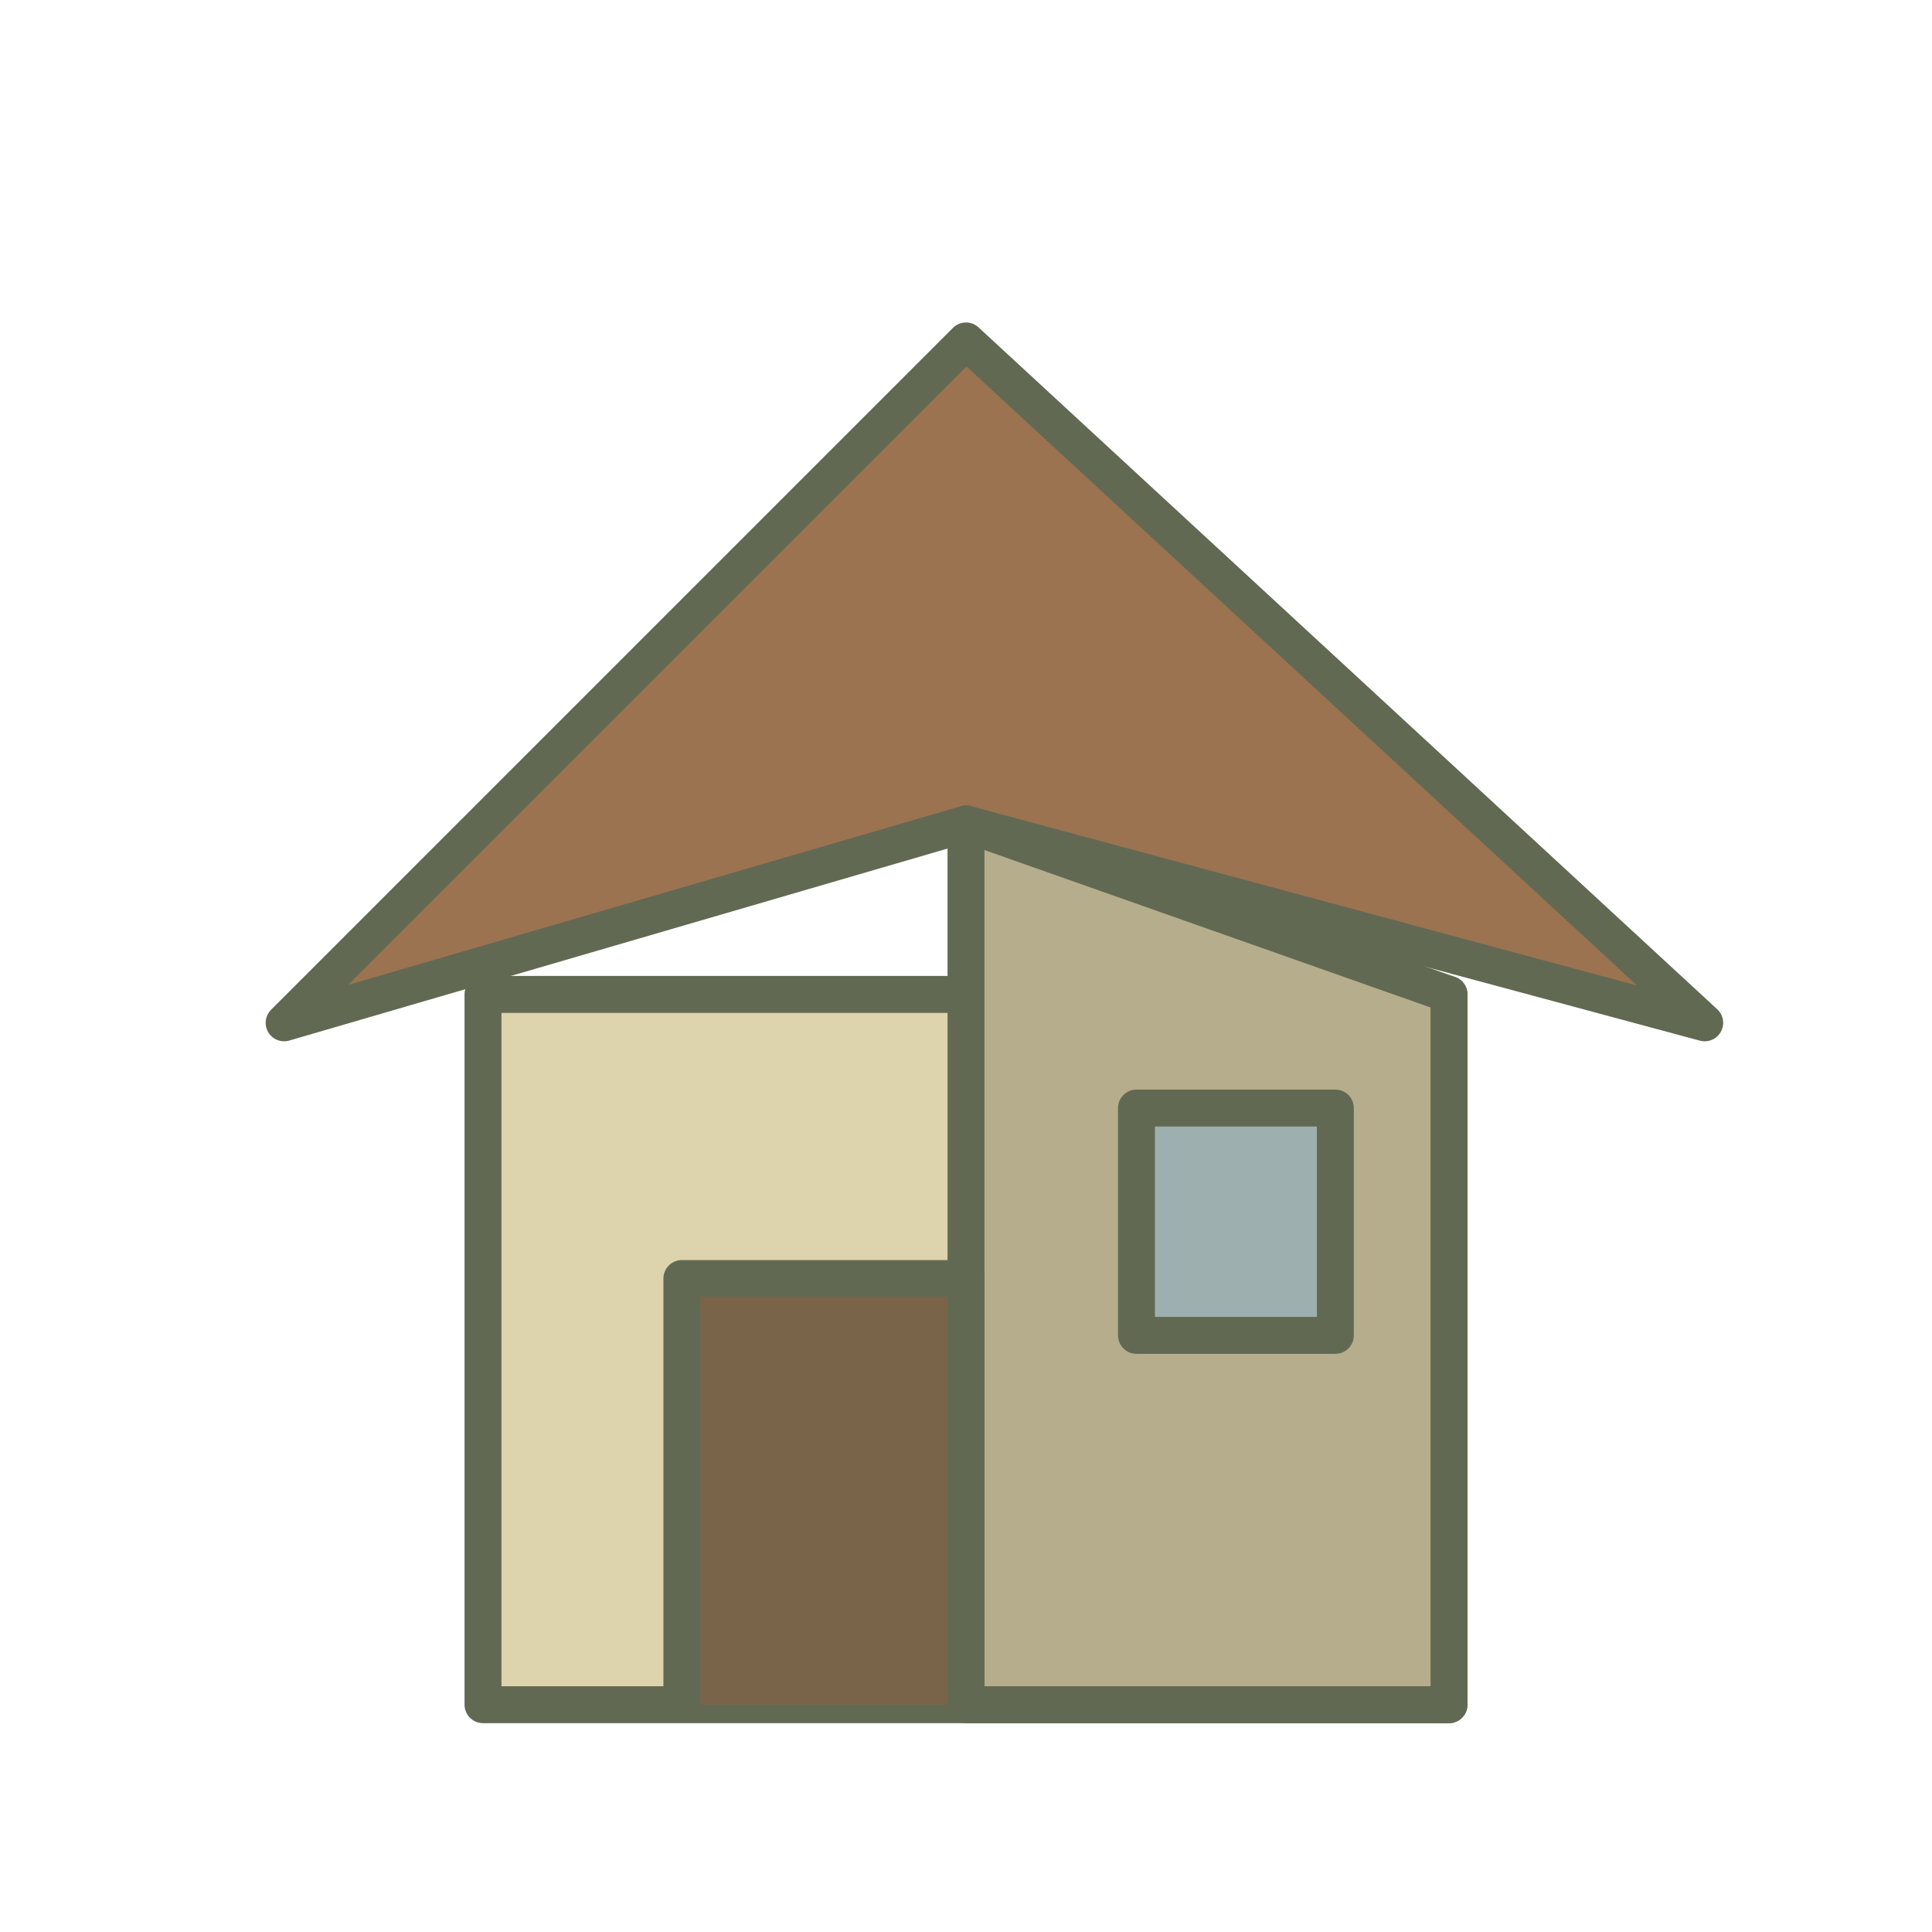
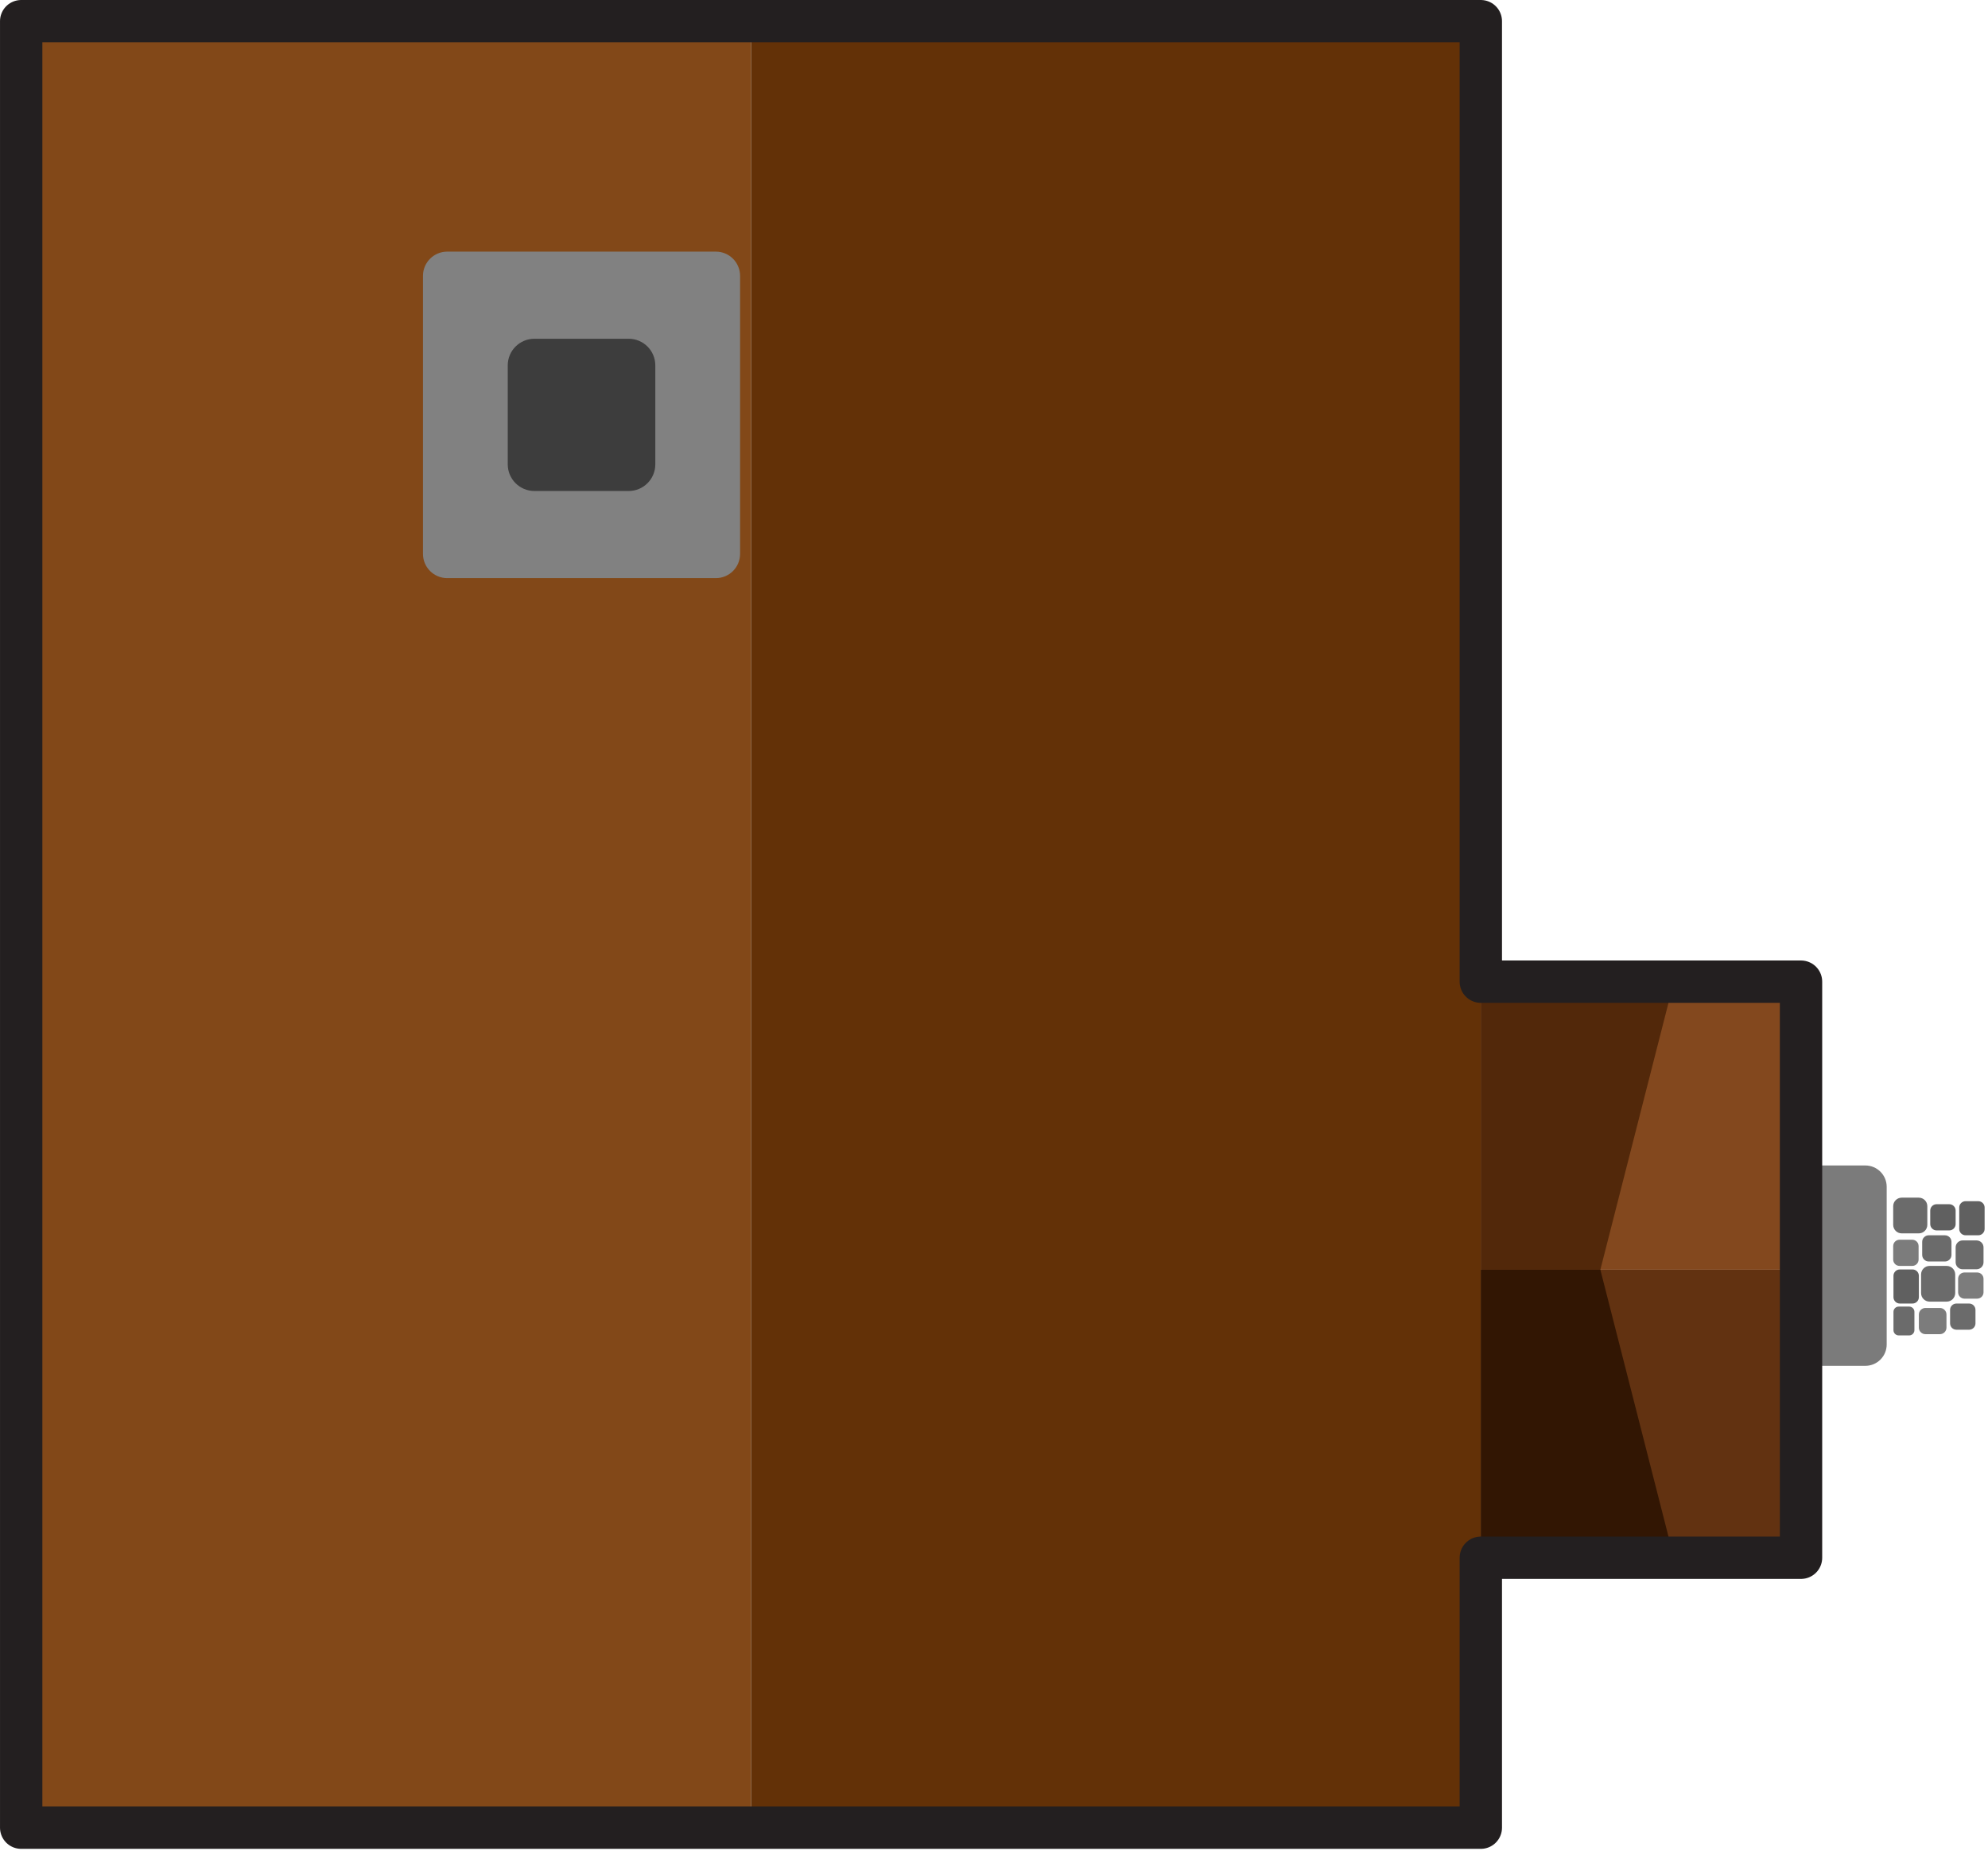
- <svg xmlns="http://www.w3.org/2000/svg" viewBox="0 0 68 68">
-   <g stroke="#626953" stroke-width="1.3" stroke-linejoin="round">
-     <path d="M17 35h34v25H17Z" fill="#ddd3ad" />
-     <path d="m10 36 24-24 26 24-26-7Z" fill="#9b7350" />
-     <path d="M34 29v31h17V35Z" fill="#b5ad8b" />
-     <path d="M24 60V45h10v15" fill="#796449" />
-     <path d="M40 39h7v8h-7Z" fill="#9eafb0" />
+ <svg xmlns="http://www.w3.org/2000/svg" width="100%" height="100%" viewBox="0 0 391 364" version="1.1" xml:space="preserve" style="fill-rule:evenodd;clip-rule:evenodd;stroke-linecap:round;stroke-linejoin:round;stroke-miterlimit:1.5;">
+   <g transform="matrix(1,0,0,1,-196.6207,-196.6207)">
+     <g transform="matrix(0.267906,-0,-0,0.498118,146.9953,100.7716)">
+       <rect x="200.787" y="200.787" width="535.787" height="713.373" style="fill:rgb(130,72,24);" />
+     </g>
+     <g transform="matrix(0,0.105745,-0.13169,0,608.2541,368.4875)">
+       <rect x="200.787" y="435.942" width="535.787" height="478.219" style="fill:rgb(131,72,30);" />
+     </g>
+     <g>
+       <g transform="matrix(1,0,0,1,0,3.473904)">
+         <path d="M574.008,428.731C574.935,428.731 575.687,429.483 575.687,430.409L575.687,434.078C575.687,435.004 574.935,435.756 574.008,435.756L570.652,435.756C569.726,435.756 568.974,435.004 568.974,434.078L568.974,430.409C568.974,429.483 569.726,428.731 570.652,428.731L574.008,428.731Z" style="fill:rgb(107,107,107);" />
+       </g>
+       <g transform="matrix(2.500775,0,0,5.610369,-871.9689,-1979.466)">
+         <path d="M574.008,428.731C574.935,428.731 575.687,429.066 575.687,429.479L575.687,435.008C575.687,435.421 574.935,435.756 574.008,435.756L568.949,435.756L568.949,428.731L574.008,428.731Z" style="fill:rgb(123,123,123);" />
+       </g>
+       <g transform="matrix(1,0,0,1,5.483853,16.89968)">
+         <path d="M574.008,428.731C574.935,428.731 575.687,429.483 575.687,430.409L575.687,434.078C575.687,435.004 574.935,435.756 574.008,435.756L570.652,435.756C569.726,435.756 568.974,435.004 568.974,434.078L568.974,430.409C568.974,429.483 569.726,428.731 570.652,428.731L574.008,428.731Z" style="fill:rgb(107,107,107);" />
+       </g>
+       <g transform="matrix(0.744186,0,0,0.733333,145.5514,126.0762)">
+         <path d="M574.008,428.731C574.935,428.731 575.687,429.494 575.687,430.434L575.687,434.053C575.687,434.993 574.935,435.756 574.008,435.756L570.652,435.756C569.726,435.756 568.974,434.993 568.974,434.053L568.974,430.434C568.974,429.494 569.726,428.731 570.652,428.731L574.008,428.731Z" style="fill:rgb(124,124,124);" />
+       </g>
+       <g transform="matrix(0.744186,0,0,0.954699,158.538,23.58979)">
+         <path d="M574.008,428.731C574.935,428.731 575.687,429.317 575.687,430.039L575.687,434.448C575.687,435.17 574.935,435.756 574.008,435.756L570.652,435.756C569.726,435.756 568.974,435.17 568.974,434.448L568.974,430.039C568.974,429.317 569.726,428.731 570.652,428.731L574.008,428.731Z" style="fill:rgb(96,96,96);" />
+       </g>
+       <g transform="matrix(0.744186,0,0,0.954699,145.606,37.01557)">
+         <path d="M574.008,428.731C574.935,428.731 575.687,429.317 575.687,430.039L575.687,434.448C575.687,435.17 574.935,435.756 574.008,435.756L570.652,435.756C569.726,435.756 568.974,435.17 568.974,434.448L568.974,430.039C568.974,429.317 569.726,428.731 570.652,428.731L574.008,428.731Z" style="fill:rgb(96,96,96);" />
+       </g>
+       <g transform="matrix(0.808785,0,0,0.733333,113.8463,139.502)">
+         <path d="M574.094,428.731C574.973,428.731 575.687,429.518 575.687,430.487L575.687,434C575.687,434.969 574.973,435.756 574.094,435.756L570.566,435.756C569.687,435.756 568.974,434.969 568.974,434L568.974,430.487C568.974,429.518 569.687,428.731 570.566,428.731L574.094,428.731Z" style="fill:rgb(124,124,124);" />
+       </g>
+       <g transform="matrix(0.857985,0,0,0.733333,86.50622,125.2032)">
+         <path d="M574.185,428.731C575.014,428.731 575.687,429.518 575.687,430.487L575.687,434C575.687,434.969 575.014,435.756 574.185,435.756L570.475,435.756C569.646,435.756 568.974,434.969 568.974,434L568.974,430.487C568.974,429.518 569.646,428.731 570.475,428.731L574.185,428.731Z" style="fill:rgb(107,107,107);" />
+       </g>
+       <g transform="matrix(0.744186,0,0,0.733333,156.7387,138.629)">
+         <path d="M574.008,428.731C574.935,428.731 575.687,429.494 575.687,430.434L575.687,434.053C575.687,434.993 574.935,435.756 574.008,435.756L570.652,435.756C569.726,435.756 568.974,434.993 568.974,434.053L568.974,430.434C568.974,429.494 569.726,428.731 570.652,428.731L574.008,428.731Z" style="fill:rgb(107,107,107);" />
+       </g>
+       <g transform="matrix(0.744186,0,0,0.733333,152.8372,119.0918)">
+         <path d="M574.008,428.731C574.935,428.731 575.687,429.494 575.687,430.434L575.687,434.053C575.687,434.993 574.935,435.756 574.008,435.756L570.652,435.756C569.726,435.756 568.974,434.993 568.974,434.053L568.974,430.434C568.974,429.494 569.726,428.731 570.652,428.731L574.008,428.731Z" style="fill:rgb(96,96,96);" />
+       </g>
+       <g transform="matrix(0.744186,0,0,0.733333,158.3211,132.5176)">
+         <path d="M574.008,428.731C574.935,428.731 575.687,429.494 575.687,430.434L575.687,434.053C575.687,434.993 574.935,435.756 574.008,435.756L570.652,435.756C569.726,435.756 568.974,434.993 568.974,434.053L568.974,430.434C568.974,429.494 569.726,428.731 570.652,428.731L574.008,428.731Z" style="fill:rgb(124,124,124);" />
+       </g>
+       <g transform="matrix(0.816914,0,0,0.807122,116.4527,94.57976)">
+         <path d="M574.008,428.731C574.935,428.731 575.687,429.492 575.687,430.43L575.687,434.058C575.687,434.995 574.935,435.756 574.008,435.756L570.652,435.756C569.726,435.756 568.974,434.995 568.974,434.058L568.974,430.43C568.974,429.492 569.726,428.731 570.652,428.731L574.008,428.731Z" style="fill:rgb(107,107,107);" />
+       </g>
+       <g transform="matrix(0.613701,0,0,0.807122,219.8483,107.5937)">
+         <path d="M574.008,428.731C574.935,428.731 575.687,429.303 575.687,430.007L575.687,434.48C575.687,435.184 574.935,435.756 574.008,435.756L570.652,435.756C569.726,435.756 568.974,435.184 568.974,434.48L568.974,430.007C568.974,429.303 569.726,428.731 570.652,428.731L574.008,428.731Z" style="fill:rgb(107,107,107);" />
+       </g>
+     </g>
+     <g transform="matrix(0.267906,-0,-0,0.498118,290.5358,100.7716)">
+       <rect x="200.787" y="200.787" width="535.787" height="713.373" style="fill:rgb(99,49,7);" />
+     </g>
+     <g transform="matrix(0,0.105745,-0.13169,0,608.2541,425.1442)">
+       <rect x="200.787" y="435.942" width="535.787" height="478.219" style="fill:rgb(98,50,17);" />
+     </g>
+     <g transform="matrix(0.498118,-0,-0,0.498118,112.8227,100.7716)">
+       <path d="M829.157,580.08L800.125,693.821L752.926,693.821L752.926,580.08L829.157,580.08Z" style="fill:rgb(82,40,10);" />
+     </g>
+     <g transform="matrix(0.498118,0,0,-0.498118,112.8227,791.9813)">
+       <path d="M829.157,580.08L800.125,693.821L752.926,693.821L752.926,580.08L829.157,580.08Z" style="fill:rgb(50,22,3);" />
+     </g>
+     <g transform="matrix(0.498118,-0,-0,0.498118,100.7716,100.7716)">
+       <path d="M484.641,301.354L484.641,411.154C484.641,416.436 480.359,420.718 475.077,420.718L368.999,420.718C363.717,420.718 359.434,416.436 359.434,411.154L359.434,301.354C359.434,296.071 363.717,291.789 368.999,291.789L475.077,291.789C480.359,291.789 484.641,296.071 484.641,301.354Z" style="fill:rgb(129,129,129);" />
+     </g>
+     <g transform="matrix(0.174778,-0,-0,0.177296,237.2332,215.0656)">
+       <path d="M505.062,301.354L505.062,411.154C505.062,427.479 491.637,440.713 475.077,440.713L368.999,440.713C352.439,440.713 339.014,427.479 339.014,411.154L339.014,301.354C339.014,285.029 352.439,271.795 368.999,271.795L475.077,271.795C491.637,271.795 505.062,285.029 505.062,301.354Z" style="fill:rgb(61,61,61);" />
+     </g>
+     <g transform="matrix(1,0,0,1,-215.3109,-961.7076)">
+       <path d="M703.179,1464.741L703.179,1517.839L416.098,1517.839L416.098,1162.495L703.179,1162.495L703.179,1351.427L766.156,1351.427L766.156,1464.741L703.179,1464.741Z" style="fill:none;stroke:rgb(35,31,32);stroke-width:8.33px;" />
+     </g>
  </g>
</svg>
